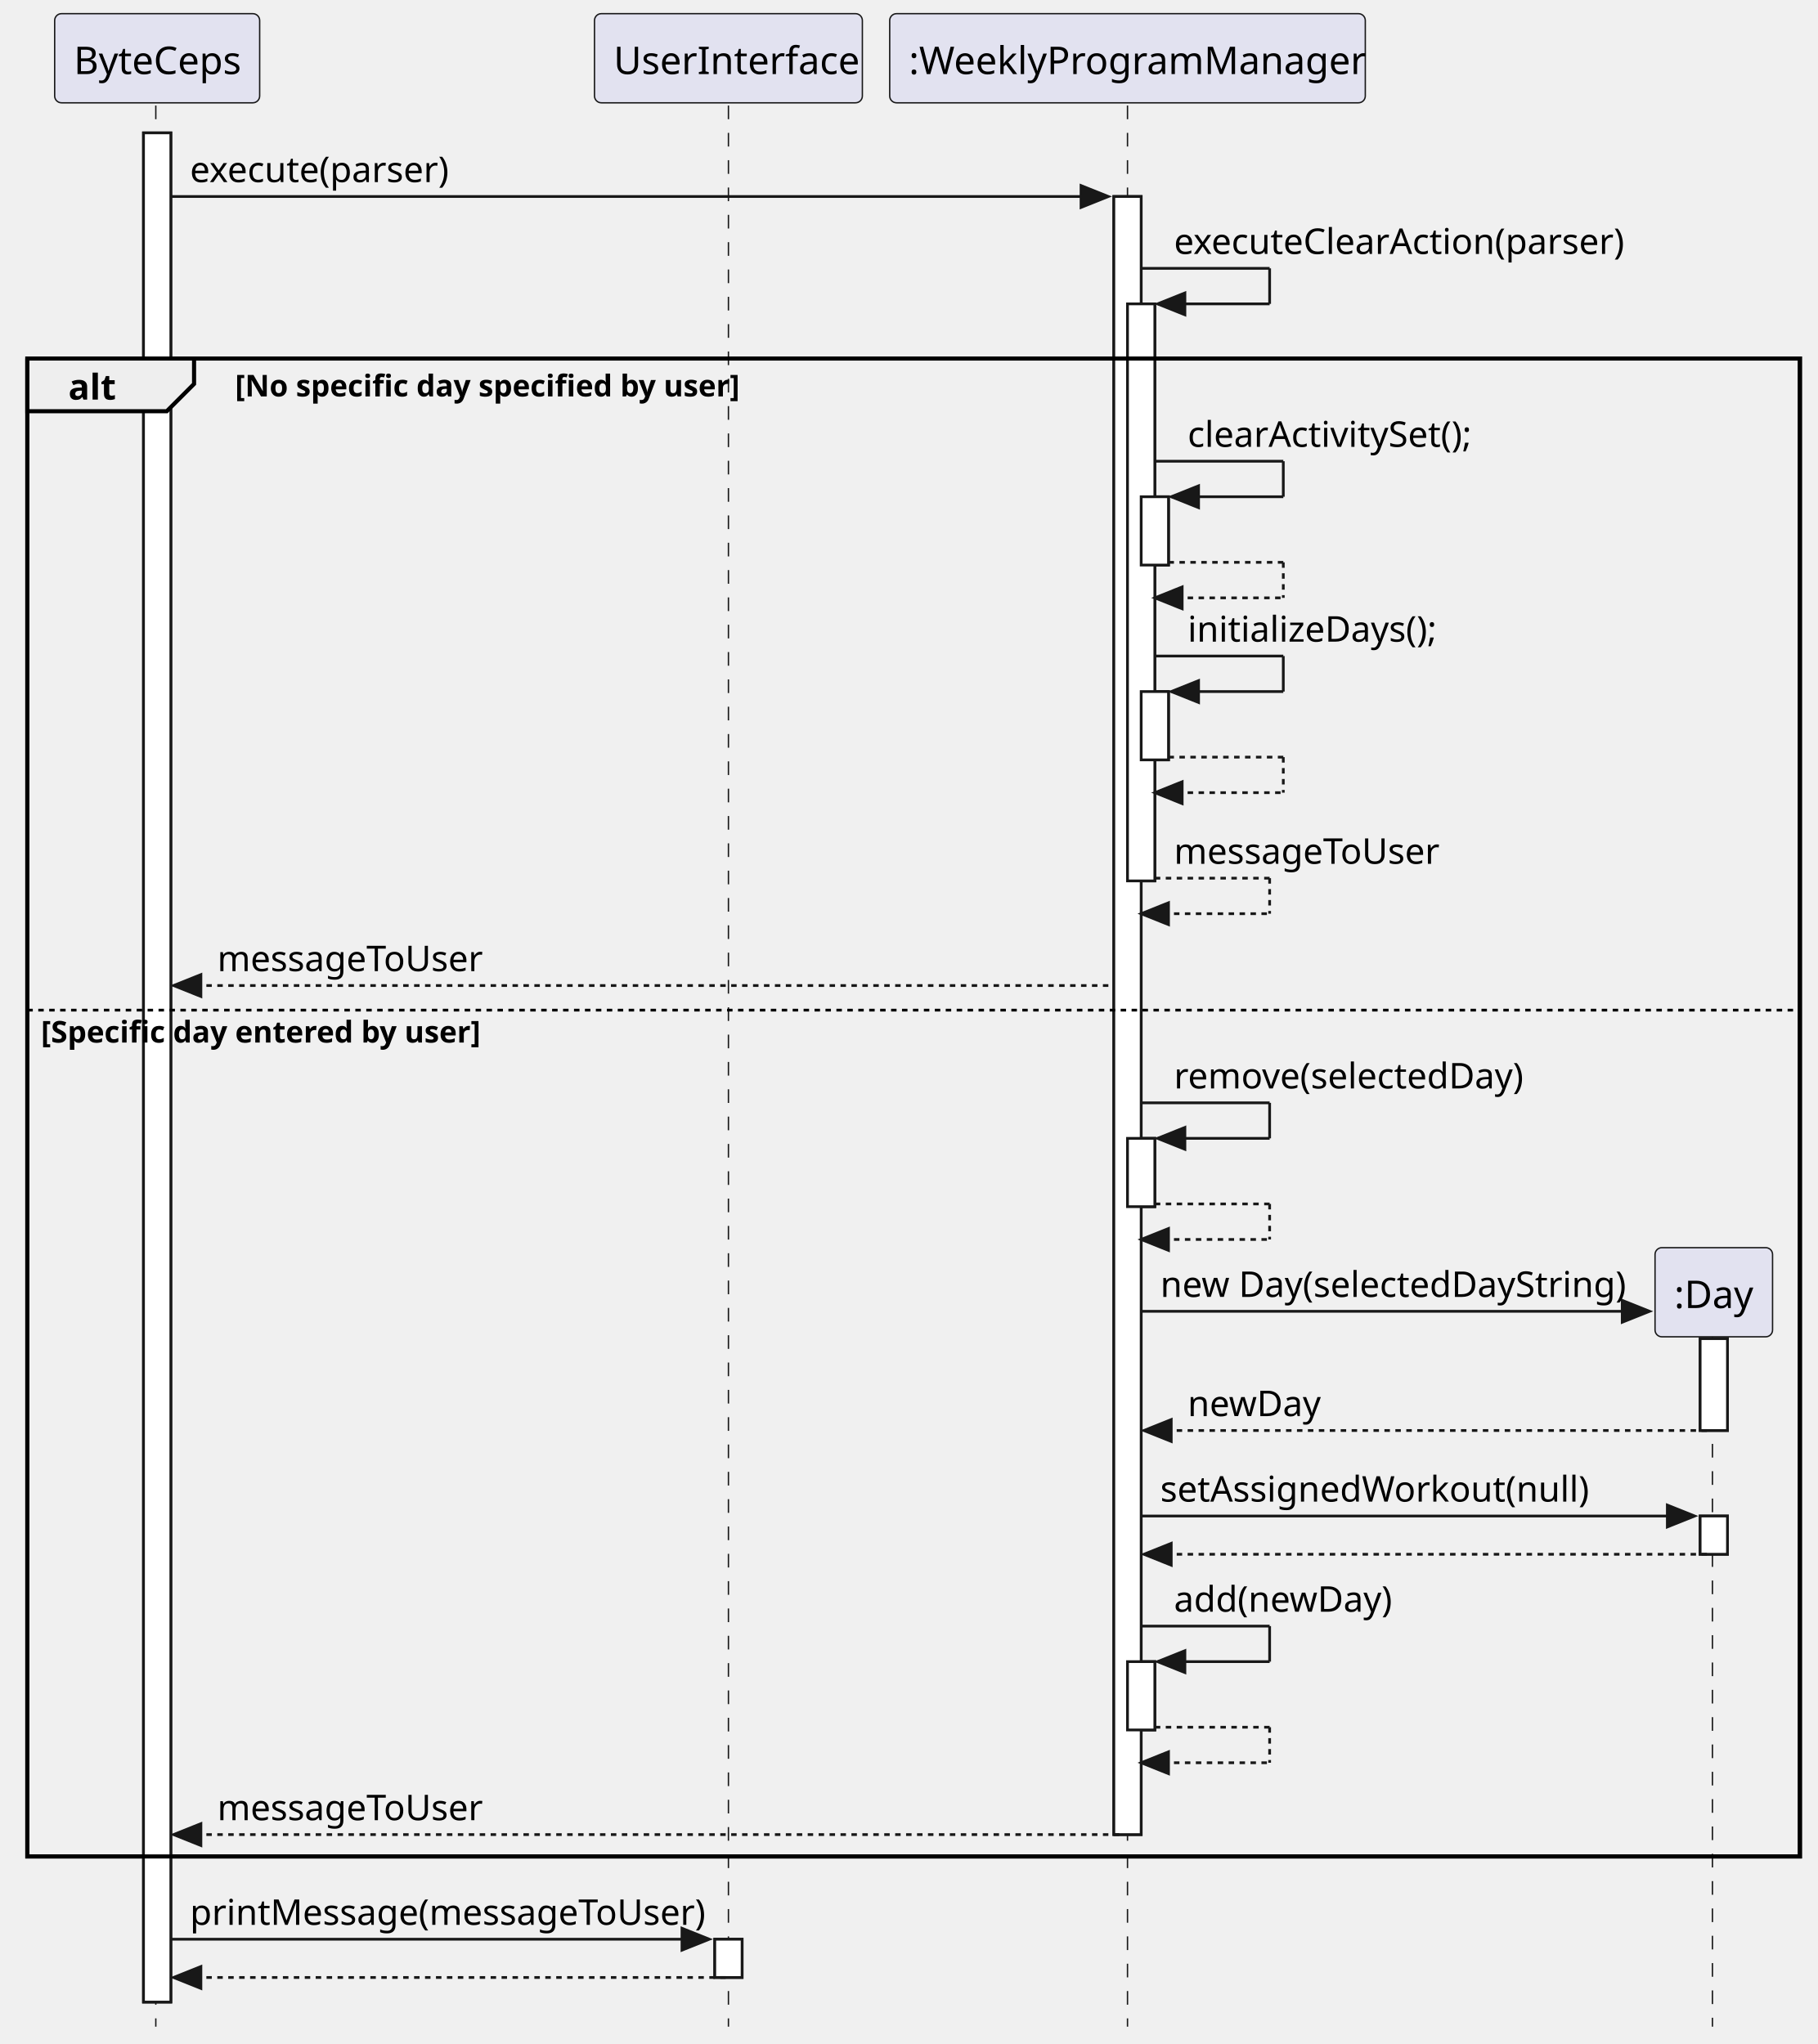
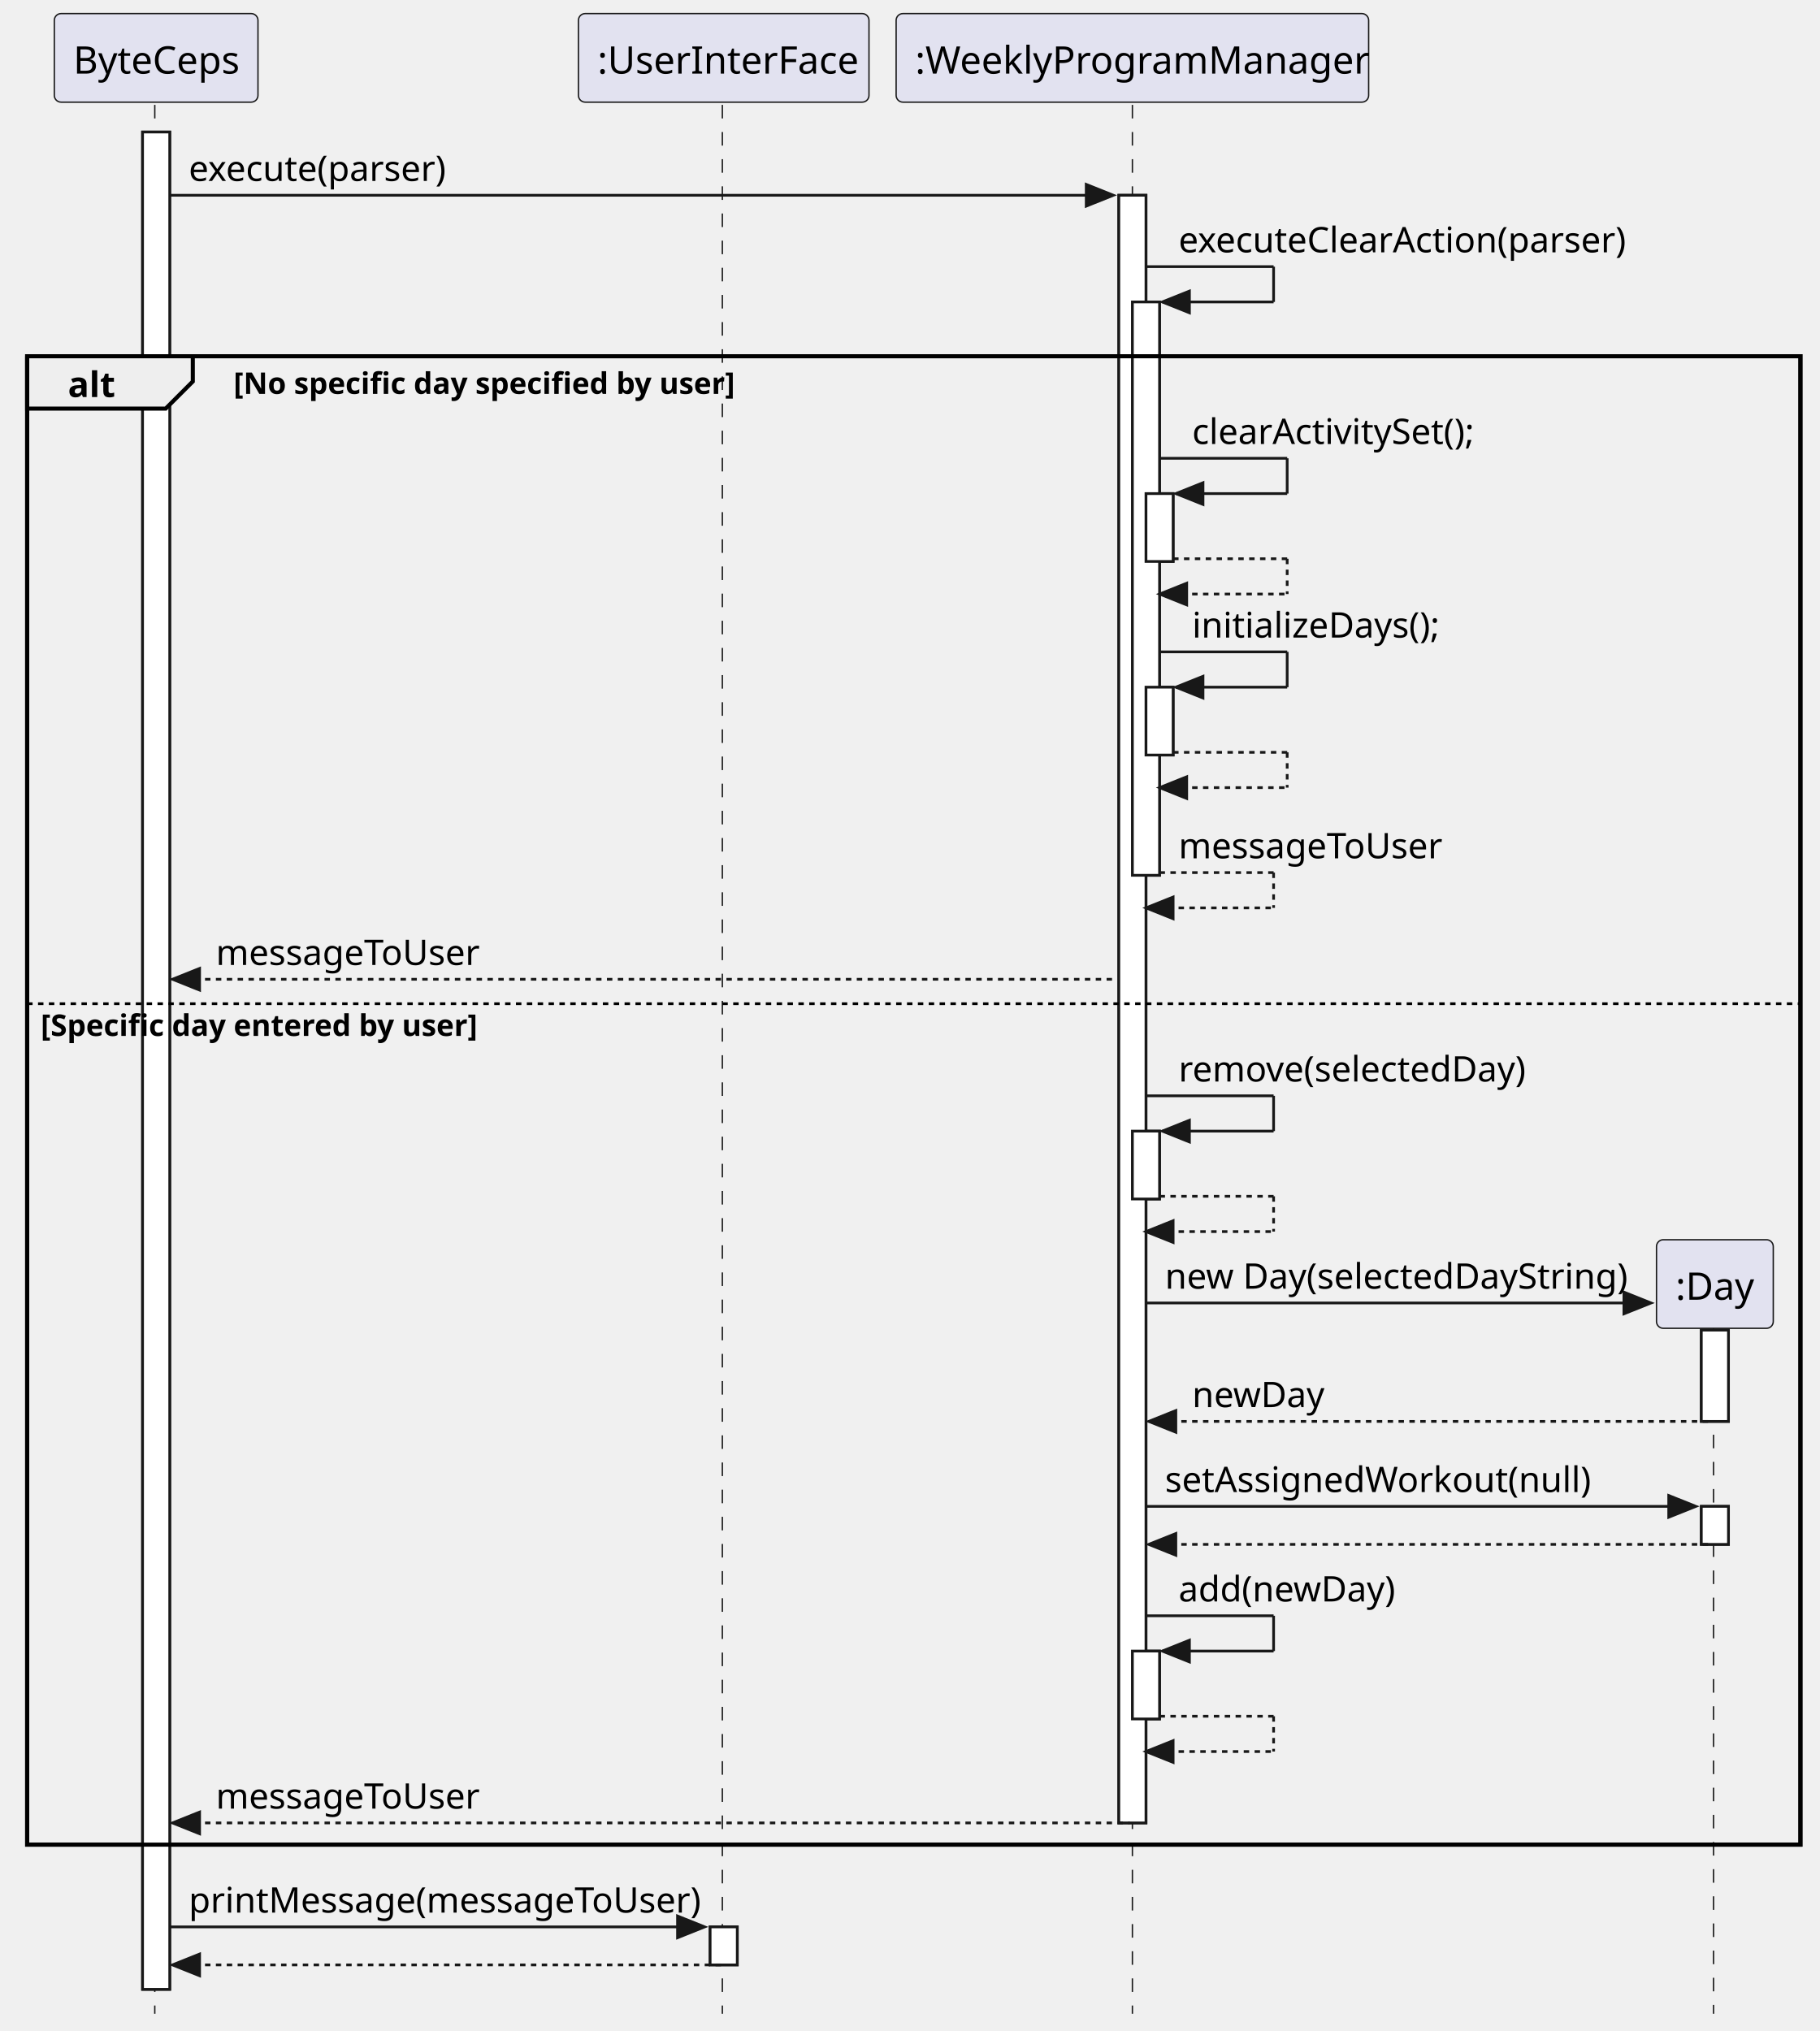
- <svg xmlns="http://www.w3.org/2000/svg" contentStyleType="text/css" height="748px" preserveAspectRatio="none" style="width:665px;height:748px;background:#FFFFFF;" version="1.1" viewBox="0 0 665 748" width="665px" zoomAndPan="magnify">
+ <svg xmlns="http://www.w3.org/2000/svg" contentStyleType="text/css" height="748px" preserveAspectRatio="none" style="width:670px;height:748px;background:#FFFFFF;" version="1.1" viewBox="0 0 670 748" width="670px" zoomAndPan="magnify">
  <defs />
  <g>
    <rect fill="#FFFFFF" height="684.035" style="stroke:#181818;stroke-width:1.0;" width="10" x="52.5" y="48.621" />
    <rect fill="#FFFFFF" height="14" style="stroke:#181818;stroke-width:1.0;" width="10" x="261.5" y="709.656" />
-     <rect fill="#FFFFFF" height="599.453" style="stroke:#181818;stroke-width:1.0;" width="10" x="407.5" y="71.912" />
-     <rect fill="#FFFFFF" height="211.164" style="stroke:#181818;stroke-width:1.0;" width="10" x="412.5" y="111.203" />
-     <rect fill="#FFFFFF" height="25" style="stroke:#181818;stroke-width:1.0;" width="10" x="417.5" y="181.785" />
-     <rect fill="#FFFFFF" height="25" style="stroke:#181818;stroke-width:1.0;" width="10" x="417.5" y="253.076" />
-     <rect fill="#FFFFFF" height="25" style="stroke:#181818;stroke-width:1.0;" width="10" x="412.5" y="416.58" />
-     <rect fill="#FFFFFF" height="25" style="stroke:#181818;stroke-width:1.0;" width="10" x="412.5" y="608.074" />
-     <rect fill="#FFFFFF" height="33.621" style="stroke:#181818;stroke-width:1.0;" width="10" x="622" y="489.871" />
-     <rect fill="#FFFFFF" height="14" style="stroke:#181818;stroke-width:1.0;" width="10" x="622" y="554.783" />
-     <rect fill="none" height="548.162" style="stroke:#000000;stroke-width:1.5;" width="648.5" x="10" y="131.203" />
+     <rect fill="#FFFFFF" height="599.453" style="stroke:#181818;stroke-width:1.0;" width="10" x="412" y="71.912" />
+     <rect fill="#FFFFFF" height="211.164" style="stroke:#181818;stroke-width:1.0;" width="10" x="417" y="111.203" />
+     <rect fill="#FFFFFF" height="25" style="stroke:#181818;stroke-width:1.0;" width="10" x="422" y="181.785" />
+     <rect fill="#FFFFFF" height="25" style="stroke:#181818;stroke-width:1.0;" width="10" x="422" y="253.076" />
+     <rect fill="#FFFFFF" height="25" style="stroke:#181818;stroke-width:1.0;" width="10" x="417" y="416.58" />
+     <rect fill="#FFFFFF" height="25" style="stroke:#181818;stroke-width:1.0;" width="10" x="417" y="608.074" />
+     <rect fill="#FFFFFF" height="33.621" style="stroke:#181818;stroke-width:1.0;" width="10" x="626.5" y="489.871" />
+     <rect fill="#FFFFFF" height="14" style="stroke:#181818;stroke-width:1.0;" width="10" x="626.5" y="554.783" />
+     <rect fill="none" height="548.162" style="stroke:#000000;stroke-width:1.5;" width="653" x="10" y="131.203" />
    <line style="stroke:#181818;stroke-width:0.5;stroke-dasharray:5.0,5.0;" x1="57" x2="57" y1="38.621" y2="741.656" />
-     <line style="stroke:#181818;stroke-width:0.5;stroke-dasharray:5.0,5.0;" x1="266.5" x2="266.5" y1="38.621" y2="741.656" />
-     <line style="stroke:#181818;stroke-width:0.5;stroke-dasharray:5.0,5.0;" x1="412.5" x2="412.5" y1="38.621" y2="741.656" />
-     <line style="stroke:#181818;stroke-width:0.5;stroke-dasharray:5.0,5.0;" x1="626.5" x2="626.5" y1="488.391" y2="741.656" />
+     <line style="stroke:#181818;stroke-width:0.5;stroke-dasharray:5.0,5.0;" x1="266" x2="266" y1="38.621" y2="741.656" />
+     <line style="stroke:#181818;stroke-width:0.5;stroke-dasharray:5.0,5.0;" x1="417" x2="417" y1="38.621" y2="741.656" />
+     <line style="stroke:#181818;stroke-width:0.5;stroke-dasharray:5.0,5.0;" x1="631" x2="631" y1="488.391" y2="741.656" />
    <rect fill="#E2E2F0" height="32.621" rx="2.5" ry="2.5" style="stroke:#181818;stroke-width:0.5;" width="75" x="20" y="5" />
    <text fill="#000000" font-family="sans-serif" font-size="14" lengthAdjust="spacing" textLength="61" x="27" y="27.107">ByteCeps</text>
-     <rect fill="#E2E2F0" height="32.621" rx="2.5" ry="2.5" style="stroke:#181818;stroke-width:0.5;" width="98" x="217.5" y="5" />
-     <text fill="#000000" font-family="sans-serif" font-size="14" lengthAdjust="spacing" textLength="84" x="224.5" y="27.107">UserInterface</text>
-     <rect fill="#E2E2F0" height="32.621" rx="2.5" ry="2.5" style="stroke:#181818;stroke-width:0.5;" width="174" x="325.5" y="5" />
-     <text fill="#000000" font-family="sans-serif" font-size="14" lengthAdjust="spacing" textLength="160" x="332.5" y="27.107">:WeeklyProgramManager</text>
+     <rect fill="#E2E2F0" height="32.621" rx="2.5" ry="2.5" style="stroke:#181818;stroke-width:0.5;" width="107" x="213" y="5" />
+     <text fill="#000000" font-family="sans-serif" font-size="14" lengthAdjust="spacing" textLength="93" x="220" y="27.107">:UserInterFace</text>
+     <rect fill="#E2E2F0" height="32.621" rx="2.5" ry="2.5" style="stroke:#181818;stroke-width:0.5;" width="174" x="330" y="5" />
+     <text fill="#000000" font-family="sans-serif" font-size="14" lengthAdjust="spacing" textLength="160" x="337" y="27.107">:WeeklyProgramManager</text>
    <rect fill="#FFFFFF" height="684.035" style="stroke:#181818;stroke-width:1.0;" width="10" x="52.5" y="48.621" />
    <rect fill="#FFFFFF" height="14" style="stroke:#181818;stroke-width:1.0;" width="10" x="261.5" y="709.656" />
-     <rect fill="#FFFFFF" height="599.453" style="stroke:#181818;stroke-width:1.0;" width="10" x="407.5" y="71.912" />
-     <rect fill="#FFFFFF" height="211.164" style="stroke:#181818;stroke-width:1.0;" width="10" x="412.5" y="111.203" />
-     <rect fill="#FFFFFF" height="25" style="stroke:#181818;stroke-width:1.0;" width="10" x="417.5" y="181.785" />
-     <rect fill="#FFFFFF" height="25" style="stroke:#181818;stroke-width:1.0;" width="10" x="417.5" y="253.076" />
-     <rect fill="#FFFFFF" height="25" style="stroke:#181818;stroke-width:1.0;" width="10" x="412.5" y="416.58" />
-     <rect fill="#FFFFFF" height="25" style="stroke:#181818;stroke-width:1.0;" width="10" x="412.5" y="608.074" />
-     <rect fill="#FFFFFF" height="33.621" style="stroke:#181818;stroke-width:1.0;" width="10" x="622" y="489.871" />
-     <rect fill="#FFFFFF" height="14" style="stroke:#181818;stroke-width:1.0;" width="10" x="622" y="554.783" />
-     <polygon fill="#181818" points="395.5,67.912,405.5,71.912,395.5,75.912" style="stroke:#181818;stroke-width:1.0;" />
-     <line style="stroke:#181818;stroke-width:1.0;" x1="62.5" x2="401.5" y1="71.912" y2="71.912" />
+     <rect fill="#FFFFFF" height="599.453" style="stroke:#181818;stroke-width:1.0;" width="10" x="412" y="71.912" />
+     <rect fill="#FFFFFF" height="211.164" style="stroke:#181818;stroke-width:1.0;" width="10" x="417" y="111.203" />
+     <rect fill="#FFFFFF" height="25" style="stroke:#181818;stroke-width:1.0;" width="10" x="422" y="181.785" />
+     <rect fill="#FFFFFF" height="25" style="stroke:#181818;stroke-width:1.0;" width="10" x="422" y="253.076" />
+     <rect fill="#FFFFFF" height="25" style="stroke:#181818;stroke-width:1.0;" width="10" x="417" y="416.58" />
+     <rect fill="#FFFFFF" height="25" style="stroke:#181818;stroke-width:1.0;" width="10" x="417" y="608.074" />
+     <rect fill="#FFFFFF" height="33.621" style="stroke:#181818;stroke-width:1.0;" width="10" x="626.5" y="489.871" />
+     <rect fill="#FFFFFF" height="14" style="stroke:#181818;stroke-width:1.0;" width="10" x="626.5" y="554.783" />
+     <polygon fill="#181818" points="400,67.912,410,71.912,400,75.912" style="stroke:#181818;stroke-width:1.0;" />
+     <line style="stroke:#181818;stroke-width:1.0;" x1="62.5" x2="406" y1="71.912" y2="71.912" />
    <text fill="#000000" font-family="sans-serif" font-size="13" lengthAdjust="spacing" textLength="90" x="69.5" y="66.649">execute(parser)</text>
-     <line style="stroke:#181818;stroke-width:1.0;" x1="417.5" x2="464.5" y1="98.203" y2="98.203" />
-     <line style="stroke:#181818;stroke-width:1.0;" x1="464.5" x2="464.5" y1="98.203" y2="111.203" />
-     <line style="stroke:#181818;stroke-width:1.0;" x1="423.5" x2="464.5" y1="111.203" y2="111.203" />
-     <polygon fill="#181818" points="433.5,107.203,423.5,111.203,433.5,115.203" style="stroke:#181818;stroke-width:1.0;" />
-     <text fill="#000000" font-family="sans-serif" font-size="13" lengthAdjust="spacing" textLength="157" x="429.5" y="92.94">executeClearAction(parser)</text>
+     <line style="stroke:#181818;stroke-width:1.0;" x1="422" x2="469" y1="98.203" y2="98.203" />
+     <line style="stroke:#181818;stroke-width:1.0;" x1="469" x2="469" y1="98.203" y2="111.203" />
+     <line style="stroke:#181818;stroke-width:1.0;" x1="428" x2="469" y1="111.203" y2="111.203" />
+     <polygon fill="#181818" points="438,107.203,428,111.203,438,115.203" style="stroke:#181818;stroke-width:1.0;" />
+     <text fill="#000000" font-family="sans-serif" font-size="13" lengthAdjust="spacing" textLength="157" x="434" y="92.94">executeClearAction(parser)</text>
    <path d="M10,131.203 L71,131.203 L71,140.494 L61,150.494 L10,150.494 L10,131.203 " fill="#EEEEEE" style="stroke:#000000;stroke-width:1.5;" />
-     <rect fill="none" height="548.162" style="stroke:#000000;stroke-width:1.5;" width="648.5" x="10" y="131.203" />
+     <rect fill="none" height="548.162" style="stroke:#000000;stroke-width:1.5;" width="653" x="10" y="131.203" />
    <text fill="#000000" font-family="sans-serif" font-size="13" font-weight="bold" lengthAdjust="spacing" textLength="16" x="25" y="146.231">alt</text>
    <text fill="#000000" font-family="sans-serif" font-size="11" font-weight="bold" lengthAdjust="spacing" textLength="189" x="86" y="145.073">[No specific day specified by user]</text>
-     <line style="stroke:#181818;stroke-width:1.0;" x1="422.5" x2="469.5" y1="168.785" y2="168.785" />
-     <line style="stroke:#181818;stroke-width:1.0;" x1="469.5" x2="469.5" y1="168.785" y2="181.785" />
-     <line style="stroke:#181818;stroke-width:1.0;" x1="428.5" x2="469.5" y1="181.785" y2="181.785" />
-     <polygon fill="#181818" points="438.5,177.785,428.5,181.785,438.5,185.785" style="stroke:#181818;stroke-width:1.0;" />
-     <text fill="#000000" font-family="sans-serif" font-size="13" lengthAdjust="spacing" textLength="102" x="434.5" y="163.523">clearActivitySet();</text>
-     <line style="stroke:#181818;stroke-width:1.0;stroke-dasharray:2.0,2.0;" x1="427.5" x2="469.5" y1="205.785" y2="205.785" />
-     <line style="stroke:#181818;stroke-width:1.0;stroke-dasharray:2.0,2.0;" x1="469.5" x2="469.5" y1="205.785" y2="218.785" />
-     <line style="stroke:#181818;stroke-width:1.0;stroke-dasharray:2.0,2.0;" x1="422.5" x2="469.5" y1="218.785" y2="218.785" />
-     <polygon fill="#181818" points="432.5,214.785,422.5,218.785,432.5,222.785" style="stroke:#181818;stroke-width:1.0;" />
-     <line style="stroke:#181818;stroke-width:1.0;" x1="422.5" x2="469.5" y1="240.076" y2="240.076" />
-     <line style="stroke:#181818;stroke-width:1.0;" x1="469.5" x2="469.5" y1="240.076" y2="253.076" />
-     <line style="stroke:#181818;stroke-width:1.0;" x1="428.5" x2="469.5" y1="253.076" y2="253.076" />
-     <polygon fill="#181818" points="438.5,249.076,428.5,253.076,438.5,257.076" style="stroke:#181818;stroke-width:1.0;" />
-     <text fill="#000000" font-family="sans-serif" font-size="13" lengthAdjust="spacing" textLength="89" x="434.5" y="234.814">initializeDays();</text>
-     <line style="stroke:#181818;stroke-width:1.0;stroke-dasharray:2.0,2.0;" x1="427.5" x2="469.5" y1="277.076" y2="277.076" />
-     <line style="stroke:#181818;stroke-width:1.0;stroke-dasharray:2.0,2.0;" x1="469.5" x2="469.5" y1="277.076" y2="290.076" />
-     <line style="stroke:#181818;stroke-width:1.0;stroke-dasharray:2.0,2.0;" x1="422.5" x2="469.5" y1="290.076" y2="290.076" />
-     <polygon fill="#181818" points="432.5,286.076,422.5,290.076,432.5,294.076" style="stroke:#181818;stroke-width:1.0;" />
-     <line style="stroke:#181818;stroke-width:1.0;stroke-dasharray:2.0,2.0;" x1="422.5" x2="464.5" y1="321.367" y2="321.367" />
-     <line style="stroke:#181818;stroke-width:1.0;stroke-dasharray:2.0,2.0;" x1="464.5" x2="464.5" y1="321.367" y2="334.367" />
-     <line style="stroke:#181818;stroke-width:1.0;stroke-dasharray:2.0,2.0;" x1="417.5" x2="464.5" y1="334.367" y2="334.367" />
-     <polygon fill="#181818" points="427.5,330.367,417.5,334.367,427.5,338.367" style="stroke:#181818;stroke-width:1.0;" />
-     <text fill="#000000" font-family="sans-serif" font-size="13" lengthAdjust="spacing" textLength="94" x="429.5" y="316.104">messageToUser</text>
+     <line style="stroke:#181818;stroke-width:1.0;" x1="427" x2="474" y1="168.785" y2="168.785" />
+     <line style="stroke:#181818;stroke-width:1.0;" x1="474" x2="474" y1="168.785" y2="181.785" />
+     <line style="stroke:#181818;stroke-width:1.0;" x1="433" x2="474" y1="181.785" y2="181.785" />
+     <polygon fill="#181818" points="443,177.785,433,181.785,443,185.785" style="stroke:#181818;stroke-width:1.0;" />
+     <text fill="#000000" font-family="sans-serif" font-size="13" lengthAdjust="spacing" textLength="102" x="439" y="163.523">clearActivitySet();</text>
+     <line style="stroke:#181818;stroke-width:1.0;stroke-dasharray:2.0,2.0;" x1="432" x2="474" y1="205.785" y2="205.785" />
+     <line style="stroke:#181818;stroke-width:1.0;stroke-dasharray:2.0,2.0;" x1="474" x2="474" y1="205.785" y2="218.785" />
+     <line style="stroke:#181818;stroke-width:1.0;stroke-dasharray:2.0,2.0;" x1="427" x2="474" y1="218.785" y2="218.785" />
+     <polygon fill="#181818" points="437,214.785,427,218.785,437,222.785" style="stroke:#181818;stroke-width:1.0;" />
+     <line style="stroke:#181818;stroke-width:1.0;" x1="427" x2="474" y1="240.076" y2="240.076" />
+     <line style="stroke:#181818;stroke-width:1.0;" x1="474" x2="474" y1="240.076" y2="253.076" />
+     <line style="stroke:#181818;stroke-width:1.0;" x1="433" x2="474" y1="253.076" y2="253.076" />
+     <polygon fill="#181818" points="443,249.076,433,253.076,443,257.076" style="stroke:#181818;stroke-width:1.0;" />
+     <text fill="#000000" font-family="sans-serif" font-size="13" lengthAdjust="spacing" textLength="89" x="439" y="234.814">initializeDays();</text>
+     <line style="stroke:#181818;stroke-width:1.0;stroke-dasharray:2.0,2.0;" x1="432" x2="474" y1="277.076" y2="277.076" />
+     <line style="stroke:#181818;stroke-width:1.0;stroke-dasharray:2.0,2.0;" x1="474" x2="474" y1="277.076" y2="290.076" />
+     <line style="stroke:#181818;stroke-width:1.0;stroke-dasharray:2.0,2.0;" x1="427" x2="474" y1="290.076" y2="290.076" />
+     <polygon fill="#181818" points="437,286.076,427,290.076,437,294.076" style="stroke:#181818;stroke-width:1.0;" />
+     <line style="stroke:#181818;stroke-width:1.0;stroke-dasharray:2.0,2.0;" x1="427" x2="469" y1="321.367" y2="321.367" />
+     <line style="stroke:#181818;stroke-width:1.0;stroke-dasharray:2.0,2.0;" x1="469" x2="469" y1="321.367" y2="334.367" />
+     <line style="stroke:#181818;stroke-width:1.0;stroke-dasharray:2.0,2.0;" x1="422" x2="469" y1="334.367" y2="334.367" />
+     <polygon fill="#181818" points="432,330.367,422,334.367,432,338.367" style="stroke:#181818;stroke-width:1.0;" />
+     <text fill="#000000" font-family="sans-serif" font-size="13" lengthAdjust="spacing" textLength="94" x="434" y="316.104">messageToUser</text>
    <polygon fill="#181818" points="73.5,356.658,63.5,360.658,73.5,364.658" style="stroke:#181818;stroke-width:1.0;" />
-     <line style="stroke:#181818;stroke-width:1.0;stroke-dasharray:2.0,2.0;" x1="67.5" x2="406.5" y1="360.658" y2="360.658" />
+     <line style="stroke:#181818;stroke-width:1.0;stroke-dasharray:2.0,2.0;" x1="67.5" x2="411" y1="360.658" y2="360.658" />
    <text fill="#000000" font-family="sans-serif" font-size="13" lengthAdjust="spacing" textLength="94" x="79.5" y="355.396">messageToUser</text>
-     <line style="stroke:#000000;stroke-width:1.0;stroke-dasharray:2.0,2.0;" x1="10" x2="658.5" y1="369.658" y2="369.658" />
+     <line style="stroke:#000000;stroke-width:1.0;stroke-dasharray:2.0,2.0;" x1="10" x2="663" y1="369.658" y2="369.658" />
    <text fill="#000000" font-family="sans-serif" font-size="11" font-weight="bold" lengthAdjust="spacing" textLength="165" x="15" y="381.528">[Specific day entered by user]</text>
-     <line style="stroke:#181818;stroke-width:1.0;" x1="417.5" x2="464.5" y1="403.58" y2="403.58" />
-     <line style="stroke:#181818;stroke-width:1.0;" x1="464.5" x2="464.5" y1="403.58" y2="416.58" />
-     <line style="stroke:#181818;stroke-width:1.0;" x1="423.5" x2="464.5" y1="416.58" y2="416.58" />
-     <polygon fill="#181818" points="433.5,412.58,423.5,416.58,433.5,420.58" style="stroke:#181818;stroke-width:1.0;" />
-     <text fill="#000000" font-family="sans-serif" font-size="13" lengthAdjust="spacing" textLength="121" x="429.5" y="398.317">remove(selectedDay)</text>
-     <line style="stroke:#181818;stroke-width:1.0;stroke-dasharray:2.0,2.0;" x1="422.5" x2="464.5" y1="440.58" y2="440.58" />
-     <line style="stroke:#181818;stroke-width:1.0;stroke-dasharray:2.0,2.0;" x1="464.5" x2="464.5" y1="440.58" y2="453.58" />
-     <line style="stroke:#181818;stroke-width:1.0;stroke-dasharray:2.0,2.0;" x1="417.5" x2="464.5" y1="453.58" y2="453.58" />
-     <polygon fill="#181818" points="427.5,449.58,417.5,453.58,427.5,457.58" style="stroke:#181818;stroke-width:1.0;" />
-     <polygon fill="#181818" points="593.5,475.871,603.5,479.871,593.5,483.871" style="stroke:#181818;stroke-width:1.0;" />
-     <line style="stroke:#181818;stroke-width:1.0;" x1="417.5" x2="599.5" y1="479.871" y2="479.871" />
-     <text fill="#000000" font-family="sans-serif" font-size="13" lengthAdjust="spacing" textLength="164" x="424.5" y="474.608">new Day(selectedDayString)</text>
-     <rect fill="#E2E2F0" height="32.621" rx="2.5" ry="2.5" style="stroke:#181818;stroke-width:0.5;" width="43" x="605.5" y="456.58" />
-     <text fill="#000000" font-family="sans-serif" font-size="14" lengthAdjust="spacing" textLength="29" x="612.5" y="478.688">:Day</text>
-     <polygon fill="#181818" points="428.5,519.492,418.5,523.492,428.5,527.492" style="stroke:#181818;stroke-width:1.0;" />
-     <line style="stroke:#181818;stroke-width:1.0;stroke-dasharray:2.0,2.0;" x1="422.5" x2="626" y1="523.492" y2="523.492" />
-     <text fill="#000000" font-family="sans-serif" font-size="13" lengthAdjust="spacing" textLength="46" x="434.5" y="518.23">newDay</text>
-     <polygon fill="#181818" points="610,550.783,620,554.783,610,558.783" style="stroke:#181818;stroke-width:1.0;" />
-     <line style="stroke:#181818;stroke-width:1.0;" x1="417.5" x2="616" y1="554.783" y2="554.783" />
-     <text fill="#000000" font-family="sans-serif" font-size="13" lengthAdjust="spacing" textLength="149" x="424.5" y="549.52">setAssignedWorkout(null)</text>
-     <polygon fill="#181818" points="428.5,564.783,418.5,568.783,428.5,572.783" style="stroke:#181818;stroke-width:1.0;" />
-     <line style="stroke:#181818;stroke-width:1.0;stroke-dasharray:2.0,2.0;" x1="422.5" x2="626" y1="568.783" y2="568.783" />
-     <line style="stroke:#181818;stroke-width:1.0;" x1="417.5" x2="464.5" y1="595.074" y2="595.074" />
-     <line style="stroke:#181818;stroke-width:1.0;" x1="464.5" x2="464.5" y1="595.074" y2="608.074" />
-     <line style="stroke:#181818;stroke-width:1.0;" x1="423.5" x2="464.5" y1="608.074" y2="608.074" />
-     <polygon fill="#181818" points="433.5,604.074,423.5,608.074,433.5,612.074" style="stroke:#181818;stroke-width:1.0;" />
-     <text fill="#000000" font-family="sans-serif" font-size="13" lengthAdjust="spacing" textLength="75" x="429.5" y="589.812">add(newDay)</text>
-     <line style="stroke:#181818;stroke-width:1.0;stroke-dasharray:2.0,2.0;" x1="422.5" x2="464.5" y1="632.074" y2="632.074" />
-     <line style="stroke:#181818;stroke-width:1.0;stroke-dasharray:2.0,2.0;" x1="464.5" x2="464.5" y1="632.074" y2="645.074" />
-     <line style="stroke:#181818;stroke-width:1.0;stroke-dasharray:2.0,2.0;" x1="417.5" x2="464.5" y1="645.074" y2="645.074" />
-     <polygon fill="#181818" points="427.5,641.074,417.5,645.074,427.5,649.074" style="stroke:#181818;stroke-width:1.0;" />
+     <line style="stroke:#181818;stroke-width:1.0;" x1="422" x2="469" y1="403.58" y2="403.58" />
+     <line style="stroke:#181818;stroke-width:1.0;" x1="469" x2="469" y1="403.58" y2="416.58" />
+     <line style="stroke:#181818;stroke-width:1.0;" x1="428" x2="469" y1="416.58" y2="416.58" />
+     <polygon fill="#181818" points="438,412.58,428,416.58,438,420.58" style="stroke:#181818;stroke-width:1.0;" />
+     <text fill="#000000" font-family="sans-serif" font-size="13" lengthAdjust="spacing" textLength="121" x="434" y="398.317">remove(selectedDay)</text>
+     <line style="stroke:#181818;stroke-width:1.0;stroke-dasharray:2.0,2.0;" x1="427" x2="469" y1="440.58" y2="440.58" />
+     <line style="stroke:#181818;stroke-width:1.0;stroke-dasharray:2.0,2.0;" x1="469" x2="469" y1="440.58" y2="453.58" />
+     <line style="stroke:#181818;stroke-width:1.0;stroke-dasharray:2.0,2.0;" x1="422" x2="469" y1="453.58" y2="453.58" />
+     <polygon fill="#181818" points="432,449.58,422,453.58,432,457.58" style="stroke:#181818;stroke-width:1.0;" />
+     <polygon fill="#181818" points="598,475.871,608,479.871,598,483.871" style="stroke:#181818;stroke-width:1.0;" />
+     <line style="stroke:#181818;stroke-width:1.0;" x1="422" x2="604" y1="479.871" y2="479.871" />
+     <text fill="#000000" font-family="sans-serif" font-size="13" lengthAdjust="spacing" textLength="164" x="429" y="474.608">new Day(selectedDayString)</text>
+     <rect fill="#E2E2F0" height="32.621" rx="2.5" ry="2.5" style="stroke:#181818;stroke-width:0.5;" width="43" x="610" y="456.58" />
+     <text fill="#000000" font-family="sans-serif" font-size="14" lengthAdjust="spacing" textLength="29" x="617" y="478.688">:Day</text>
+     <polygon fill="#181818" points="433,519.492,423,523.492,433,527.492" style="stroke:#181818;stroke-width:1.0;" />
+     <line style="stroke:#181818;stroke-width:1.0;stroke-dasharray:2.0,2.0;" x1="427" x2="630.5" y1="523.492" y2="523.492" />
+     <text fill="#000000" font-family="sans-serif" font-size="13" lengthAdjust="spacing" textLength="46" x="439" y="518.23">newDay</text>
+     <polygon fill="#181818" points="614.5,550.783,624.5,554.783,614.5,558.783" style="stroke:#181818;stroke-width:1.0;" />
+     <line style="stroke:#181818;stroke-width:1.0;" x1="422" x2="620.5" y1="554.783" y2="554.783" />
+     <text fill="#000000" font-family="sans-serif" font-size="13" lengthAdjust="spacing" textLength="149" x="429" y="549.52">setAssignedWorkout(null)</text>
+     <polygon fill="#181818" points="433,564.783,423,568.783,433,572.783" style="stroke:#181818;stroke-width:1.0;" />
+     <line style="stroke:#181818;stroke-width:1.0;stroke-dasharray:2.0,2.0;" x1="427" x2="630.5" y1="568.783" y2="568.783" />
+     <line style="stroke:#181818;stroke-width:1.0;" x1="422" x2="469" y1="595.074" y2="595.074" />
+     <line style="stroke:#181818;stroke-width:1.0;" x1="469" x2="469" y1="595.074" y2="608.074" />
+     <line style="stroke:#181818;stroke-width:1.0;" x1="428" x2="469" y1="608.074" y2="608.074" />
+     <polygon fill="#181818" points="438,604.074,428,608.074,438,612.074" style="stroke:#181818;stroke-width:1.0;" />
+     <text fill="#000000" font-family="sans-serif" font-size="13" lengthAdjust="spacing" textLength="75" x="434" y="589.812">add(newDay)</text>
+     <line style="stroke:#181818;stroke-width:1.0;stroke-dasharray:2.0,2.0;" x1="427" x2="469" y1="632.074" y2="632.074" />
+     <line style="stroke:#181818;stroke-width:1.0;stroke-dasharray:2.0,2.0;" x1="469" x2="469" y1="632.074" y2="645.074" />
+     <line style="stroke:#181818;stroke-width:1.0;stroke-dasharray:2.0,2.0;" x1="422" x2="469" y1="645.074" y2="645.074" />
+     <polygon fill="#181818" points="432,641.074,422,645.074,432,649.074" style="stroke:#181818;stroke-width:1.0;" />
    <polygon fill="#181818" points="73.5,667.365,63.5,671.365,73.5,675.365" style="stroke:#181818;stroke-width:1.0;" />
-     <line style="stroke:#181818;stroke-width:1.0;stroke-dasharray:2.0,2.0;" x1="67.5" x2="411.5" y1="671.365" y2="671.365" />
+     <line style="stroke:#181818;stroke-width:1.0;stroke-dasharray:2.0,2.0;" x1="67.5" x2="416" y1="671.365" y2="671.365" />
    <text fill="#000000" font-family="sans-serif" font-size="13" lengthAdjust="spacing" textLength="94" x="79.5" y="666.102">messageToUser</text>
    <polygon fill="#181818" points="249.5,705.656,259.5,709.656,249.5,713.656" style="stroke:#181818;stroke-width:1.0;" />
    <line style="stroke:#181818;stroke-width:1.0;" x1="62.5" x2="255.5" y1="709.656" y2="709.656" />
    <text fill="#000000" font-family="sans-serif" font-size="13" lengthAdjust="spacing" textLength="180" x="69.5" y="704.394">printMessage(messageToUser)</text>
    <polygon fill="#181818" points="73.5,719.656,63.5,723.656,73.5,727.656" style="stroke:#181818;stroke-width:1.0;" />
    <line style="stroke:#181818;stroke-width:1.0;stroke-dasharray:2.0,2.0;" x1="67.5" x2="265.5" y1="723.656" y2="723.656" />
  </g>
</svg>
